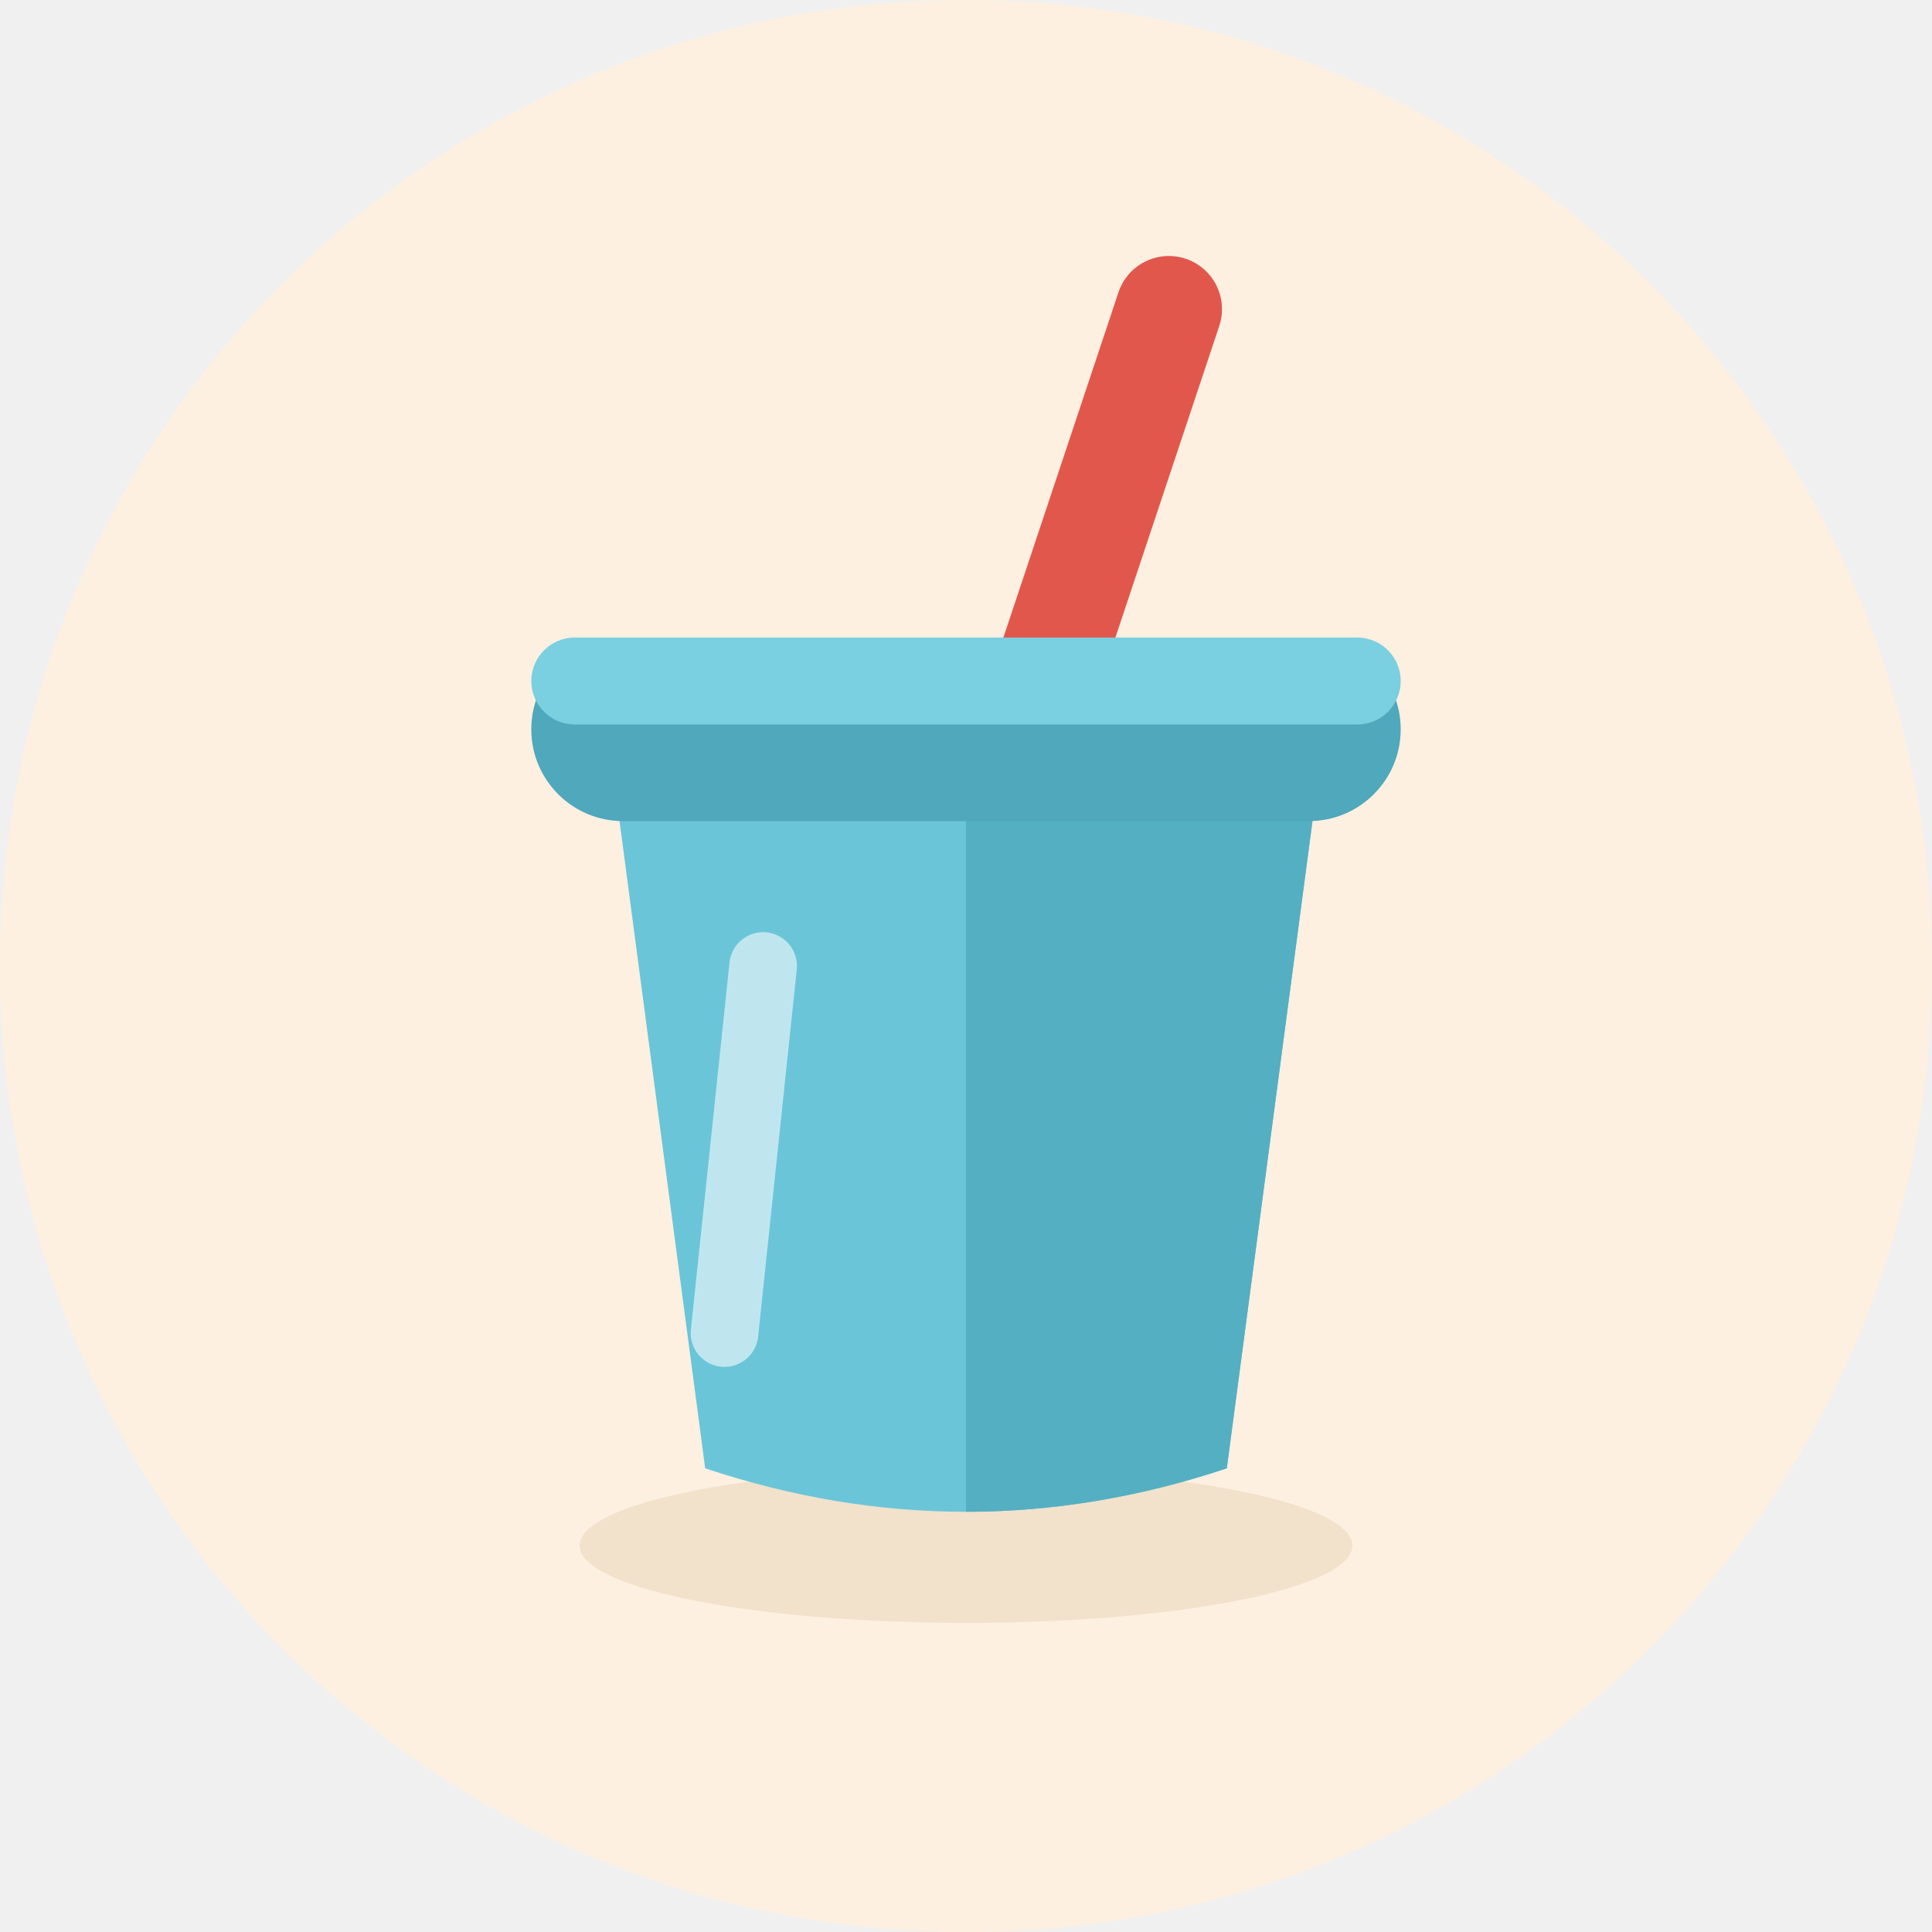
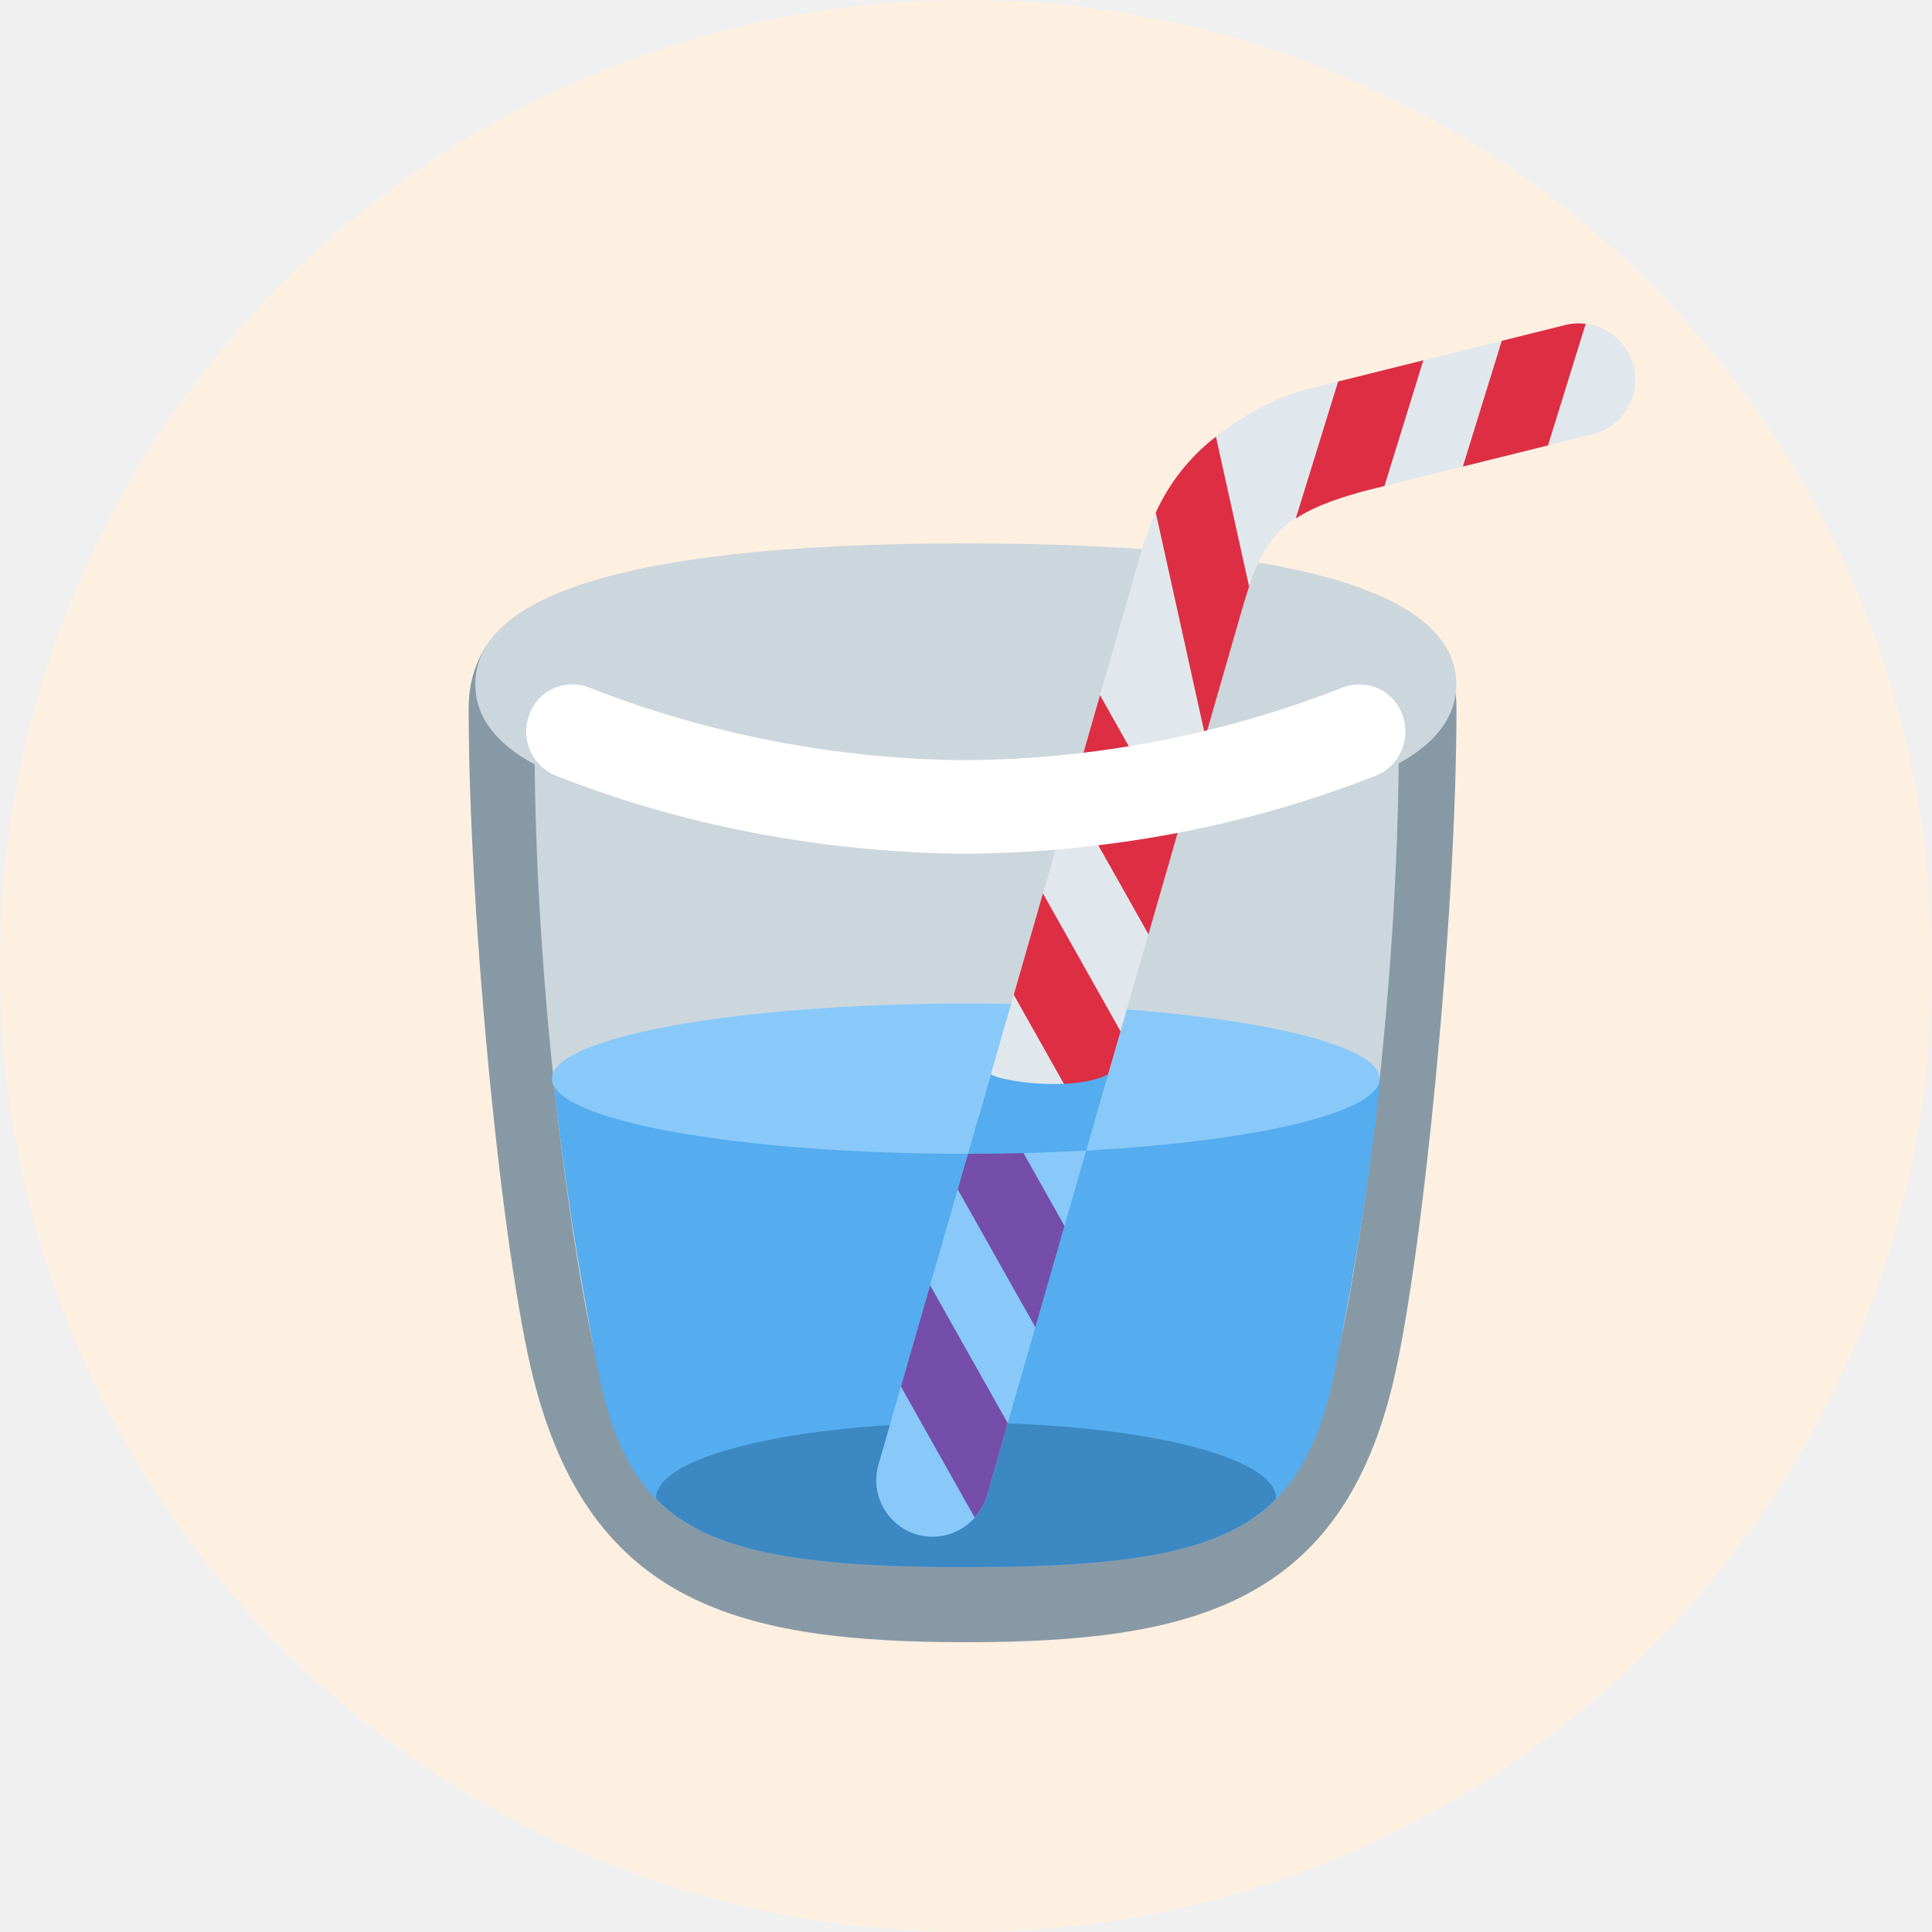
<svg xmlns="http://www.w3.org/2000/svg" viewBox="0 0 200 200">
  <circle cx="100" cy="100" r="100" fill="#FDF0E1" />
-   <ellipse cx="100" cy="160" rx="40" ry="8" fill="#F2E1CB" />
-   <path d="M121 32 L107 74" stroke="#E2574C" stroke-width="11" stroke-linecap="round" />
-   <path d="M64 84 h72 l-9 68 q-27 9 -54 0 z" fill="#6BC5D8" />
-   <path d="M100 84 h36 l-9 68 q-13.5 4.5 -27 4.5 z" fill="#54AFC3" />
-   <rect x="55" y="66" width="90" height="19" rx="9.5" fill="#4FA8BC" />
-   <rect x="55" y="66" width="90" height="9" rx="4.5" fill="#7ACFE0" />
-   <path d="M79 100 l-4 38" stroke="#BFE6EF" stroke-width="7" stroke-linecap="round" />
+   <svg x="30" y="30" width="140" height="140" viewBox="0 0 36 36">
+     <path fill="#8899A6" d="M26.864 8H18v28c6 0 10-1 11.393-7.015.774-3.342 1.663-12.335 1.663-17.841C31.056 9.279 29.623 8 26.864 8zM8.892 8H18v28c-6 0-10-1-11.515-7.015-.838-3.327-1.724-12.335-1.724-17.841C4.761 9.279 6.132 8 8.892 8z" />
+     <path fill="#CCD6DD" d="M31.052 10.5c0 2.071-3.13 3.75-13.057 3.75-9.926 0-13.057-1.679-13.057-3.75 0-2.072 3.131-3.75 13.057-3.75 9.927 0 13.057 1.678 13.057 3.75z" />
+     <path fill="#CCD6DD" d="M18.025 12.997 6.516 12c0 7 1.104 14.382 1.681 16.572C8.859 31.081 11 30.981 18 30.998V31v-.002c7-.018 9.166.083 9.827-2.426C28.405 26.382 29.52 19 29.52 12l-11.495.997z" />
+     <path fill="#55ACEE" d="M18 21v13c7 0 9-1 9.857-5.428.241-1.243.807-4.075 1.174-7.572H18zM7.019 21c.366 3.497.915 6.327 1.149 7.572C9 33 11 34 18 34V21H7.019z" />
+     <path fill="#3B88C3" d="M18 30.16c-4.556 0-8.249.895-8.249 2 0 .009.005.018.006.028C11.154 33.598 13.578 34 18 34c4.413 0 6.836-.4 8.241-1.803.001-.012.008-.024.008-.037 0-1.105-3.693-2-8.249-2z" />
+     <ellipse cx="17.995" cy="21" fill="#88C9F9" rx="11.016" ry="2" />
+     <path fill="#E1E8ED" d="m33.958.936-6.824 1.697c-.751.187-1.565.577-2.44 1.239-1.643 1.243-1.978 2.93-2.246 3.861L18.34 22h3.122L25.33 8.564c.264-.916.526-1.702 1.129-2.249.534-.484 1.417-.769 2.244-.983l5.977-1.483a1.505 1.505 0 0 0 1.095-1.817A1.504 1.504 0 0 0 33.958.936z" />
+     <path fill="#88C9F9" d="m18.34 22-2.671 9.277a1.506 1.506 0 0 0 1.026 1.857 1.504 1.504 0 0 0 1.856-1.026L21.462 22H18.34z" />
+     <path fill="#744EAA" d="m18.641 22.677-.588.322-.273.947 2.066 3.669.776-2.696-1.261-2.241z" />
+     <path fill="#DD2E44" d="m27.906 2.441-1.128 3.647c.531-.347 1.242-.58 1.927-.757l.434-.108 1.035-3.346-2.268.564z" />
+     <path fill="#744EAA" d="m17.045 26.499-.777 2.697 1.962 3.485c.144-.162.258-.353.322-.574l.558-1.939-2.065-3.669z" />
+     <path fill="#DD2E44" d="m20.048 16.068-.777 2.698 1.381 2.452.472.105.626-.323.364-1.262zM34.495.907a1.482 1.482 0 0 0-.537.029l-1.696.422-1.036 3.347 2.267-.563L34.495.907zM20.791 13.488l2.066 3.668.776-2.696-2.065-3.669zm3.862-9.579a5.338 5.338 0 0 0-1.601 2.022l1.32 5.968.96-3.335c.066-.23.133-.452.204-.664l-.883-3.991z" />
+     <path fill="#55ACEE" d="M18.663 20.881 18.053 23a58.319 58.319 0 0 0 3.147-.086l.585-2.032c-.938.483-2.894.181-3.122-.001z" />
+     <path fill="#FFF" d="M29.615 11.309a1.216 1.216 0 0 0-1.584-.724 28.06 28.06 0 0 1-10.036 1.937v2.492c3.333-.034 7.089-.577 10.913-2.08.633-.248.95-.976.707-1.625zm-23.24 0a1.216 1.216 0 0 1 1.584-.724 28.06 28.06 0 0 0 10.036 1.937v2.492c-3.333-.034-7.089-.577-10.913-2.08a1.268 1.268 0 0 1-.707-1.625z" />
+   </svg>
</svg>
